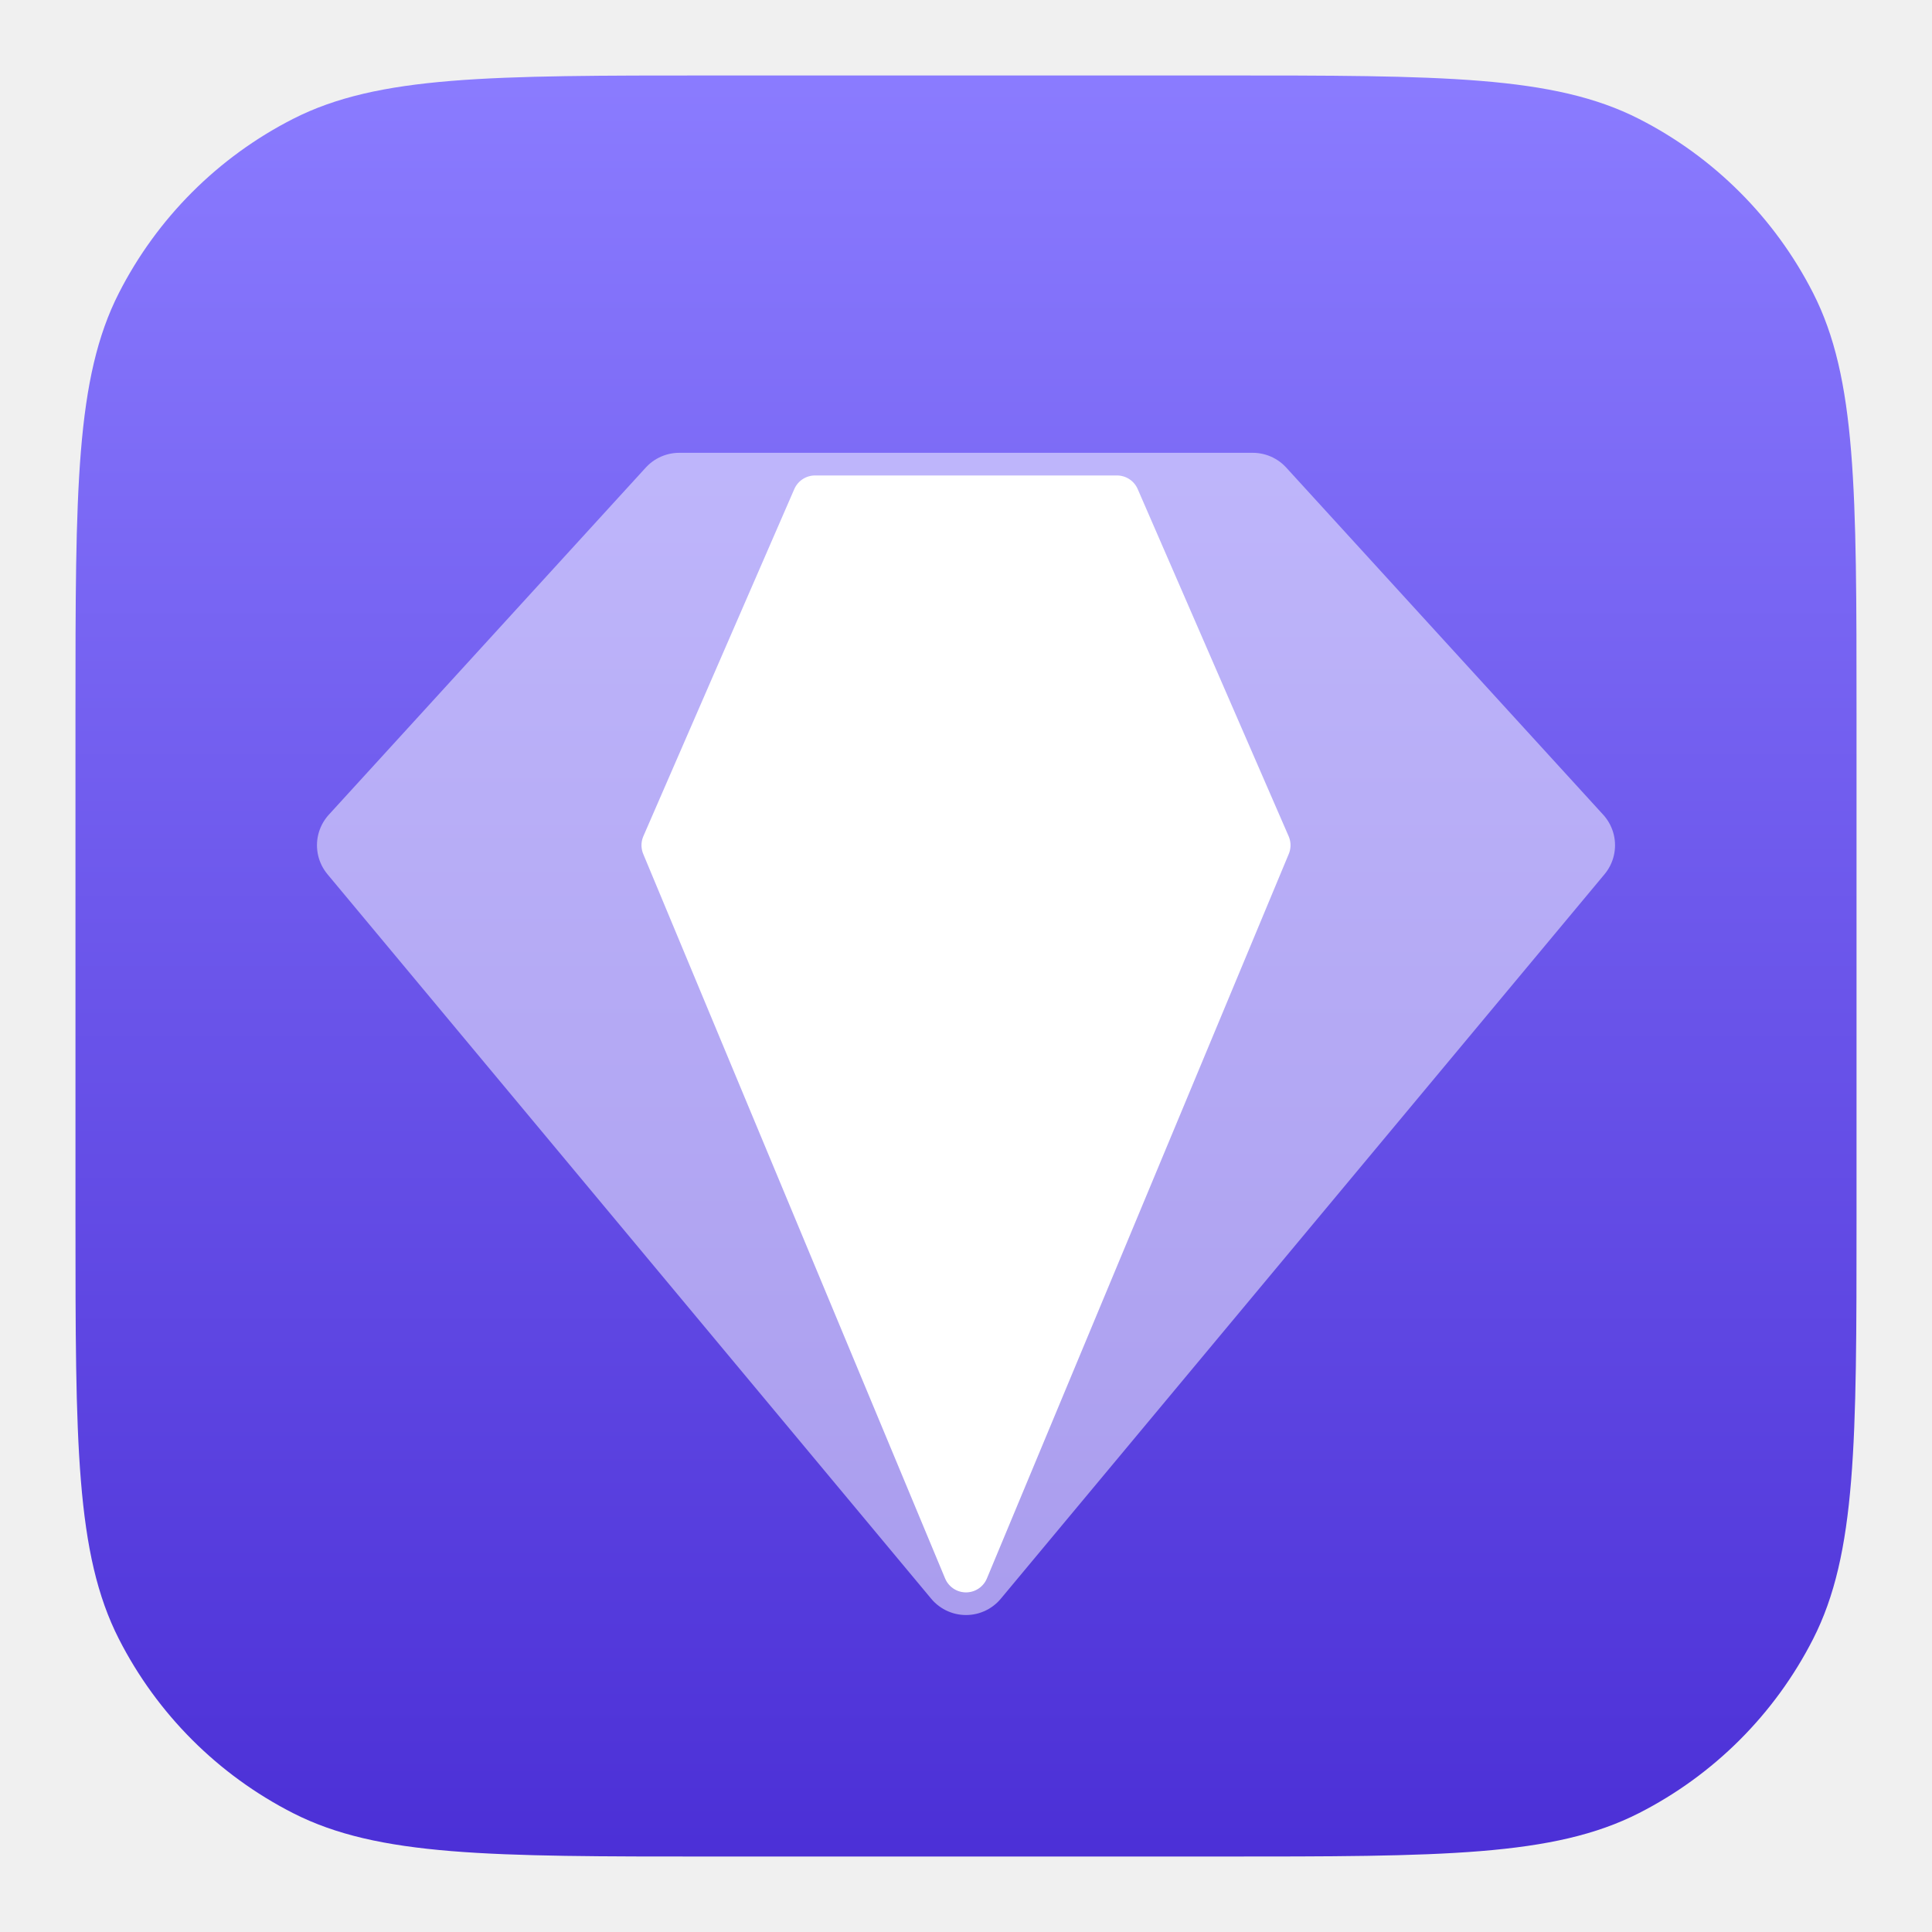
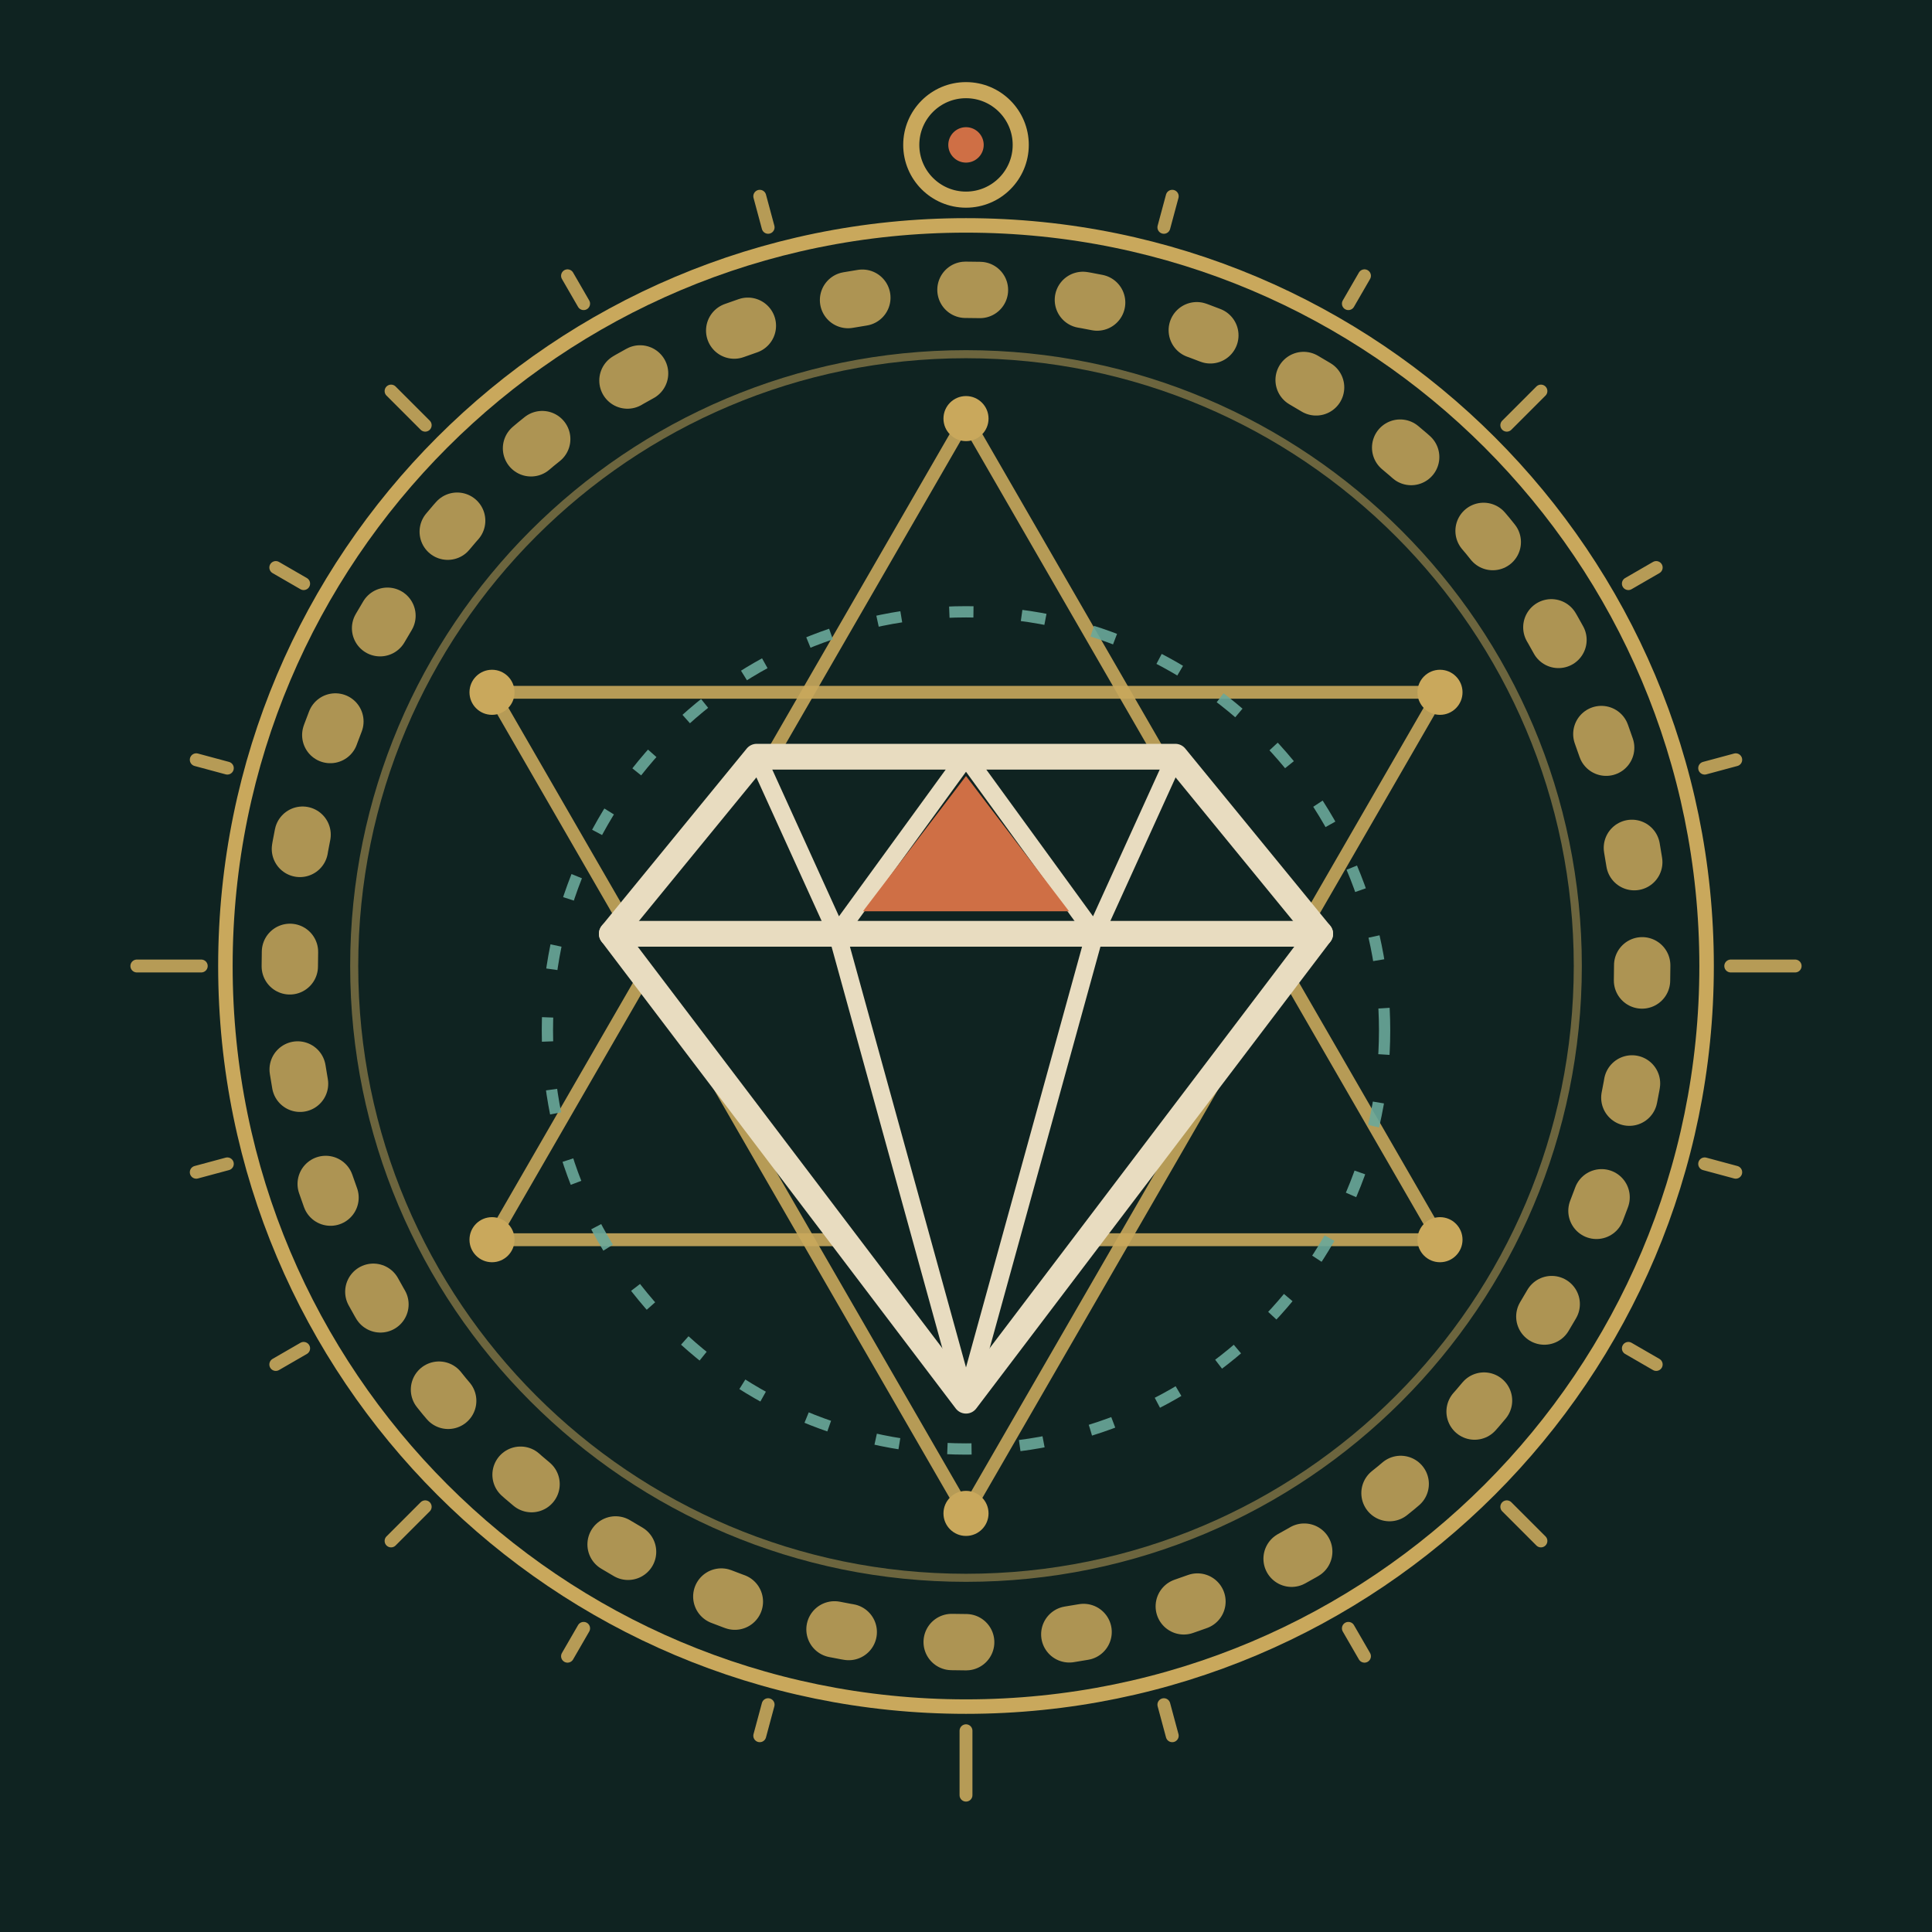
- <svg xmlns="http://www.w3.org/2000/svg" viewBox="0 0 256 256">
-   <defs>
-     <linearGradient id="jewel-blueviolet-tile" x1="0" y1="0" x2="0" y2="1">
-       <stop offset="0" stop-color="#8B7CFF" />
-       <stop offset="1" stop-color="#4B2FD6" />
-     </linearGradient>
-     <clipPath id="jewel-blueviolet-tc">
-       <path d="M161.53 10.00c29.567 0.000 44.350 0.000 55.644 5.754a52.793 52.793 0 0 1 23.071 23.071c5.754 11.293 5.754 26.077 5.754 55.644L246.00 161.53c0.000 29.567 0.000 44.350 -5.754 55.644a52.793 52.793 0 0 1 -23.071 23.071c-11.293 5.754 -26.077 5.754 -55.644 5.754L94.47 246.00c-29.567 0.000 -44.350 0.000 -55.644 -5.754a52.793 52.793 0 0 1 -23.071 -23.071c-5.754 -11.293 -5.754 -26.077 -5.754 -55.644L10.00 94.47c0.000 -29.567 0.000 -44.350 5.754 -55.644a52.793 52.793 0 0 1 23.071 -23.071c11.293 -5.754 26.077 -5.754 55.644 -5.754Z" />
-     </clipPath>
-     <mask id="jewel-blueviolet-m0" maskUnits="userSpaceOnUse" x="0" y="0" width="256" height="256">
-       <path d="M90 66H166L208 112L128 208L48 112Z" fill="#fff" stroke="#fff" stroke-width="12" stroke-linejoin="round" stroke-linecap="round" />
-     </mask>
-     <linearGradient id="jewel-blueviolet-g0" gradientUnits="userSpaceOnUse" x1="0" y1="60" x2="0" y2="212">
-       <stop offset="0" stop-color="#fff" />
-       <stop offset="1" stop-color="#fff" />
-     </linearGradient>
-     <mask id="jewel-blueviolet-m1" maskUnits="userSpaceOnUse" x="0" y="0" width="256" height="256">
-       <path d="M108 66H148L168 112L128 208L88 112Z" fill="#fff" stroke="#fff" stroke-width="6" stroke-linejoin="round" stroke-linecap="round" />
-     </mask>
-     <linearGradient id="jewel-blueviolet-g1" gradientUnits="userSpaceOnUse" x1="0" y1="60" x2="0" y2="212">
-       <stop offset="0" stop-color="#fff" />
-       <stop offset="1" stop-color="#fff" />
-     </linearGradient>
-   </defs>
-   <path d="M161.53 10.00c29.567 0.000 44.350 0.000 55.644 5.754a52.793 52.793 0 0 1 23.071 23.071c5.754 11.293 5.754 26.077 5.754 55.644L246.00 161.53c0.000 29.567 0.000 44.350 -5.754 55.644a52.793 52.793 0 0 1 -23.071 23.071c-11.293 5.754 -26.077 5.754 -55.644 5.754L94.47 246.00c-29.567 0.000 -44.350 0.000 -55.644 -5.754a52.793 52.793 0 0 1 -23.071 -23.071c-5.754 -11.293 -5.754 -26.077 -5.754 -55.644L10.00 94.47c0.000 -29.567 0.000 -44.350 5.754 -55.644a52.793 52.793 0 0 1 23.071 -23.071c11.293 -5.754 26.077 -5.754 55.644 -5.754Z" fill="url(#jewel-blueviolet-tile)" />
-   <g opacity="0.5">
-     <rect width="256" height="256" fill="url(#jewel-blueviolet-g0)" mask="url(#jewel-blueviolet-m0)" />
+ <svg xmlns="http://www.w3.org/2000/svg" width="1024" height="1024" viewBox="0 0 120 120">
+   <rect x="0" y="0" width="120" height="120" fill="#0f2321" />
+   <g fill="none" stroke="#c9a85c" stroke-linecap="round">
+     <circle cx="60" cy="60" r="46" stroke-width=".9" />
+     <circle cx="60" cy="60" r="42" stroke-width="3.5" stroke-dasharray=".9 6.43" opacity=".85" />
+     <circle cx="60" cy="60" r="38" stroke-width=".5" opacity=".5" />
+     <g stroke-width=".8" opacity=".9">
+       <path d="M72.29 14.12 L72.81 12.19" />
+       <path d="M83.75 18.86 L84.75 17.13" />
+       <path d="M93.59 26.41 L95.71 24.29" />
+       <path d="M101.14 36.25 L102.87 35.25" />
+       <path d="M105.88 47.71 L107.81 47.19" />
+       <path d="M107.50 60.00 L111.50 60.00" />
+       <path d="M105.88 72.29 L107.81 72.81" />
+       <path d="M101.14 83.75 L102.87 84.75" />
+       <path d="M93.59 93.59 L95.71 95.71" />
+       <path d="M83.75 101.14 L84.75 102.87" />
+       <path d="M72.29 105.88 L72.81 107.81" />
+       <path d="M60.00 107.50 L60.00 111.50" />
+       <path d="M47.71 105.88 L47.19 107.81" />
+       <path d="M36.25 101.14 L35.25 102.87" />
+       <path d="M26.41 93.59 L24.29 95.71" />
+       <path d="M18.86 83.75 L17.13 84.75" />
+       <path d="M14.12 72.29 L12.19 72.81" />
+       <path d="M12.50 60.00 L8.50 60.00" />
+       <path d="M14.12 47.71 L12.19 47.19" />
+       <path d="M18.86 36.25 L17.13 35.25" />
+       <path d="M26.41 26.41 L24.29 24.29" />
+       <path d="M36.25 18.86 L35.25 17.13" />
+       <path d="M47.71 14.12 L47.19 12.19" />
+     </g>
+     <polygon points="60.00,26.00 89.44,77.00 30.56,77.00" stroke-width=".8" stroke-linejoin="round" opacity=".9" />
+     <polygon points="60.00,94.00 89.44,43.00 30.56,43.00" stroke-width=".8" stroke-linejoin="round" opacity=".9" />
  </g>
-   <g opacity="1">
-     <rect width="256" height="256" fill="url(#jewel-blueviolet-g1)" mask="url(#jewel-blueviolet-m1)" />
+   <g fill="#c9a85c">
+     <circle cx="60.00" cy="26.00" r="1.4" />
+     <circle cx="89.44" cy="77.00" r="1.4" />
+     <circle cx="30.56" cy="77.00" r="1.4" />
+     <circle cx="60.00" cy="94.00" r="1.4" />
+     <circle cx="89.44" cy="43.00" r="1.4" />
+     <circle cx="30.56" cy="43.00" r="1.4" />
  </g>
+   <circle cx="60" cy="9" r="3.4" fill="#0f2321" stroke="#c9a85c" stroke-width="1" />
+   <circle cx="60" cy="9" r="1.1" fill="#cf6f45" />
+   <circle cx="60" cy="64" r="26" fill="none" stroke="#6aa89a" stroke-width=".7" stroke-dasharray="1.5 3" opacity=".9" />
+   <g fill="none" stroke="#e8dcc0" stroke-width="1.6" stroke-linecap="round" stroke-linejoin="round">
+     <path d="M47 47 H73 L82 58 L60 87 L38 58 Z" fill="#0f2321" />
+     <path d="M38 58 H82" />
+     <path d="M47 47 L52 58 L60 47 L68 58 L73 47 M52 58 L60 87 L68 58" stroke-width="1.1" />
+   </g>
+   <path d="M53.6 56.6 L60 48.2 L66.4 56.6 Z" fill="#cf6f45" />
</svg>
